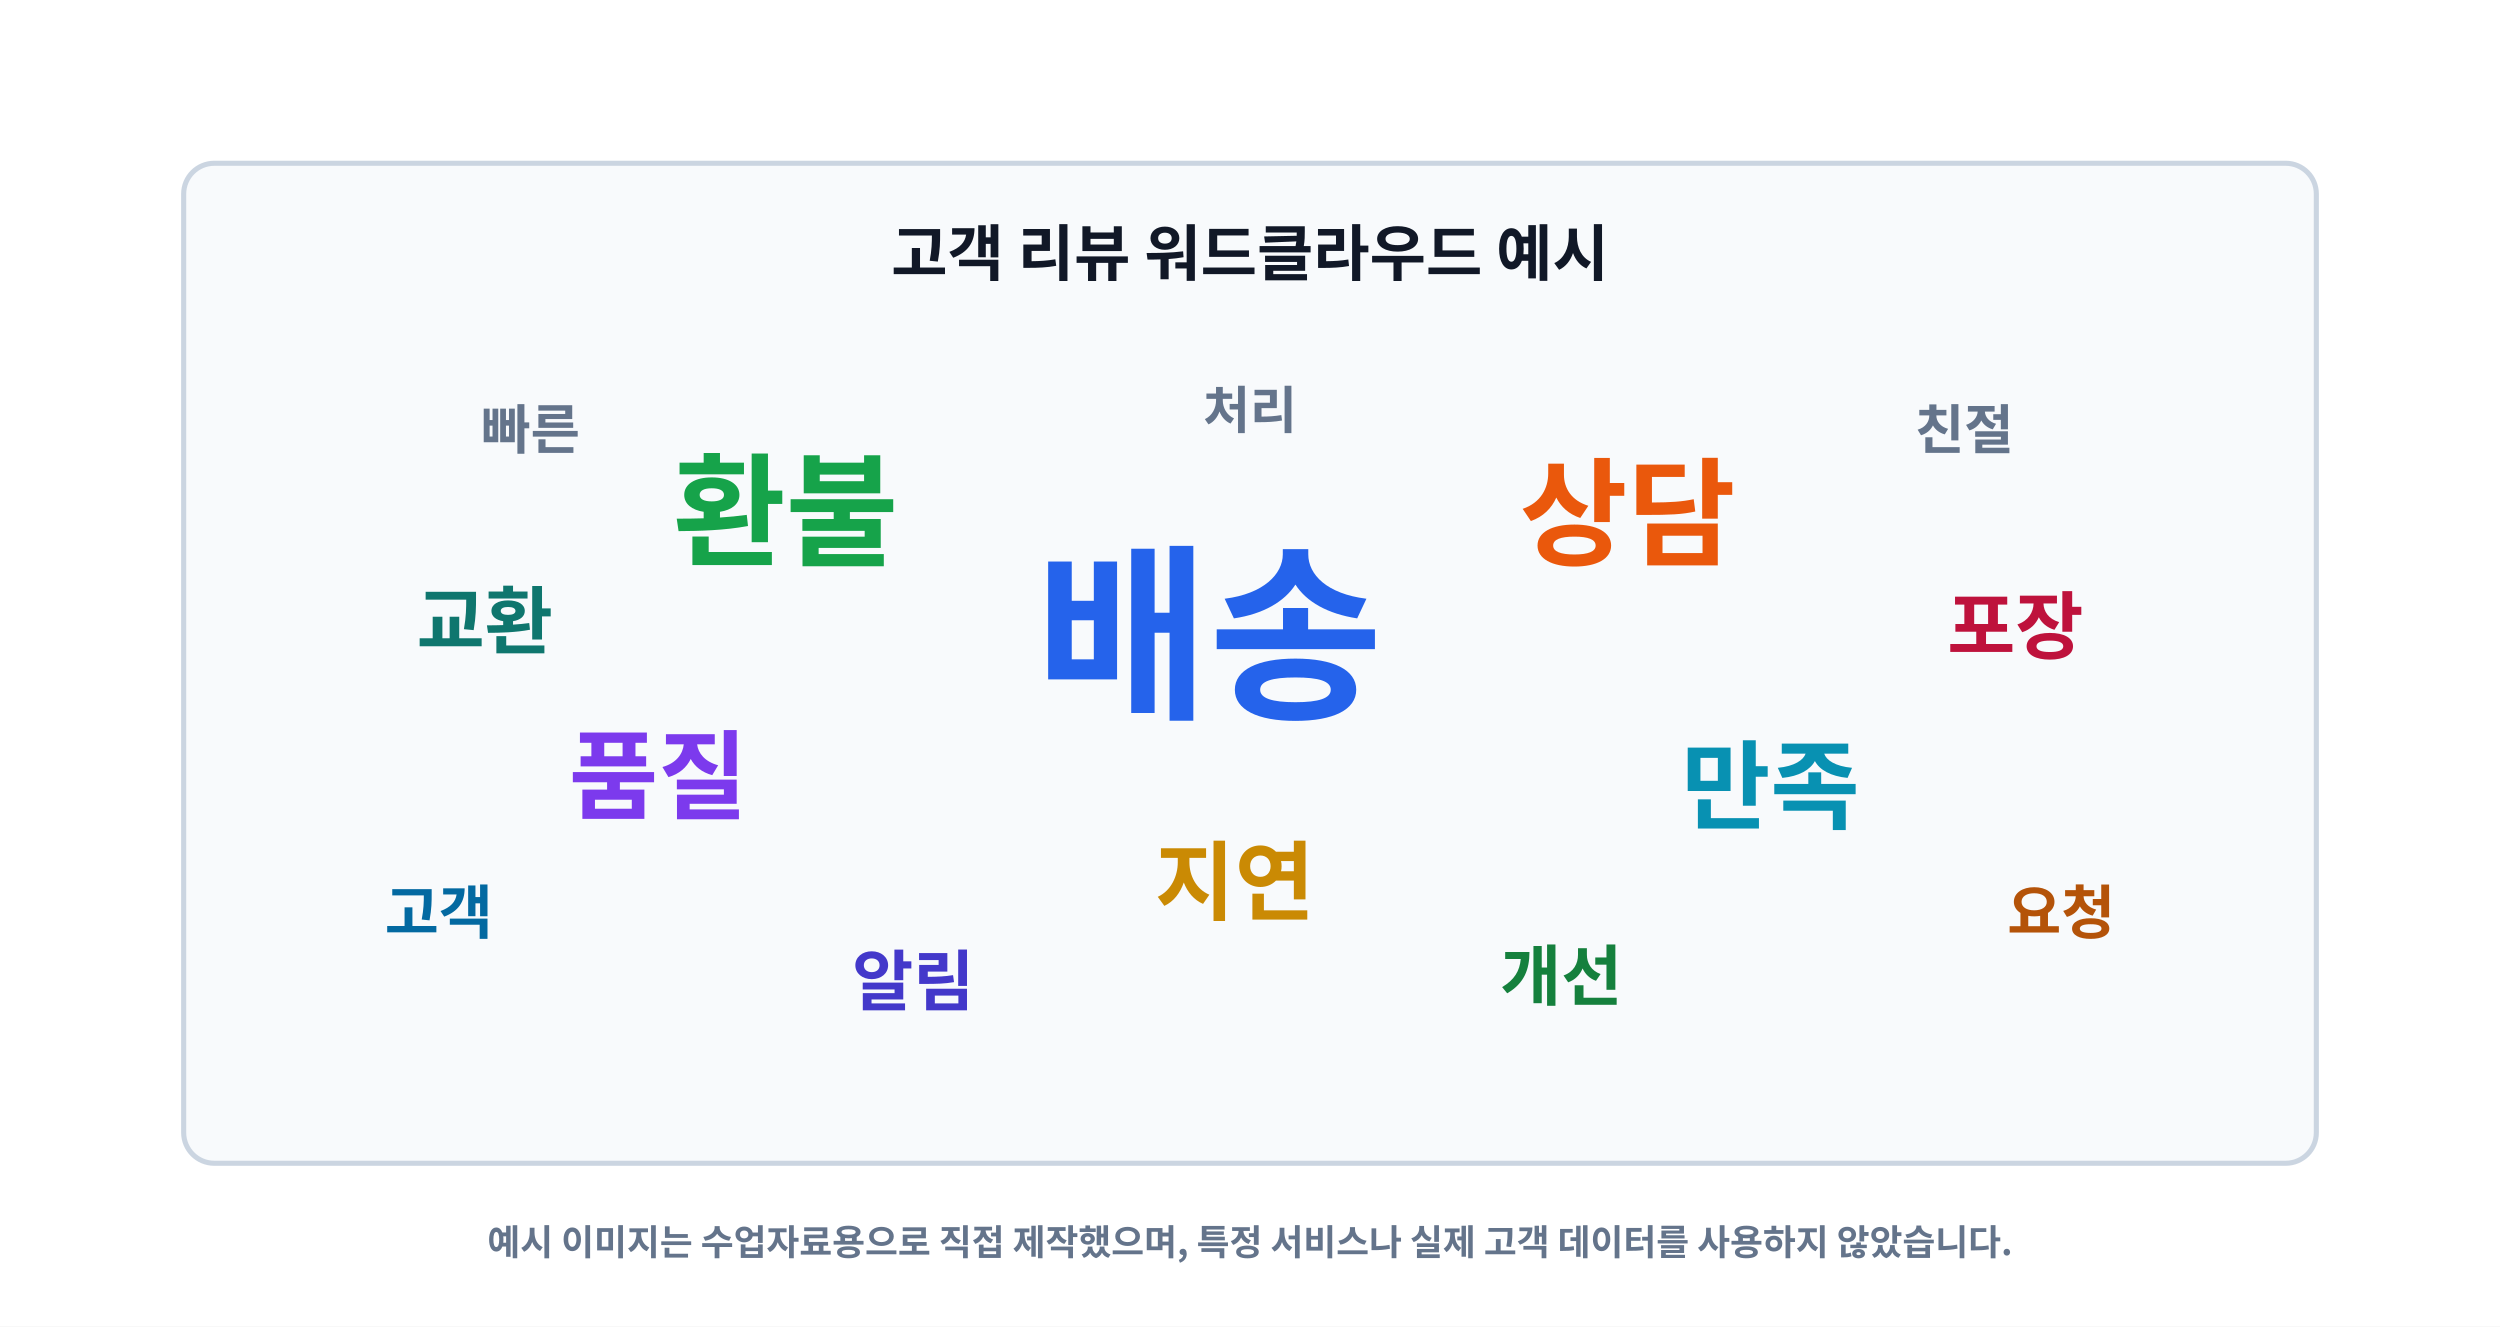
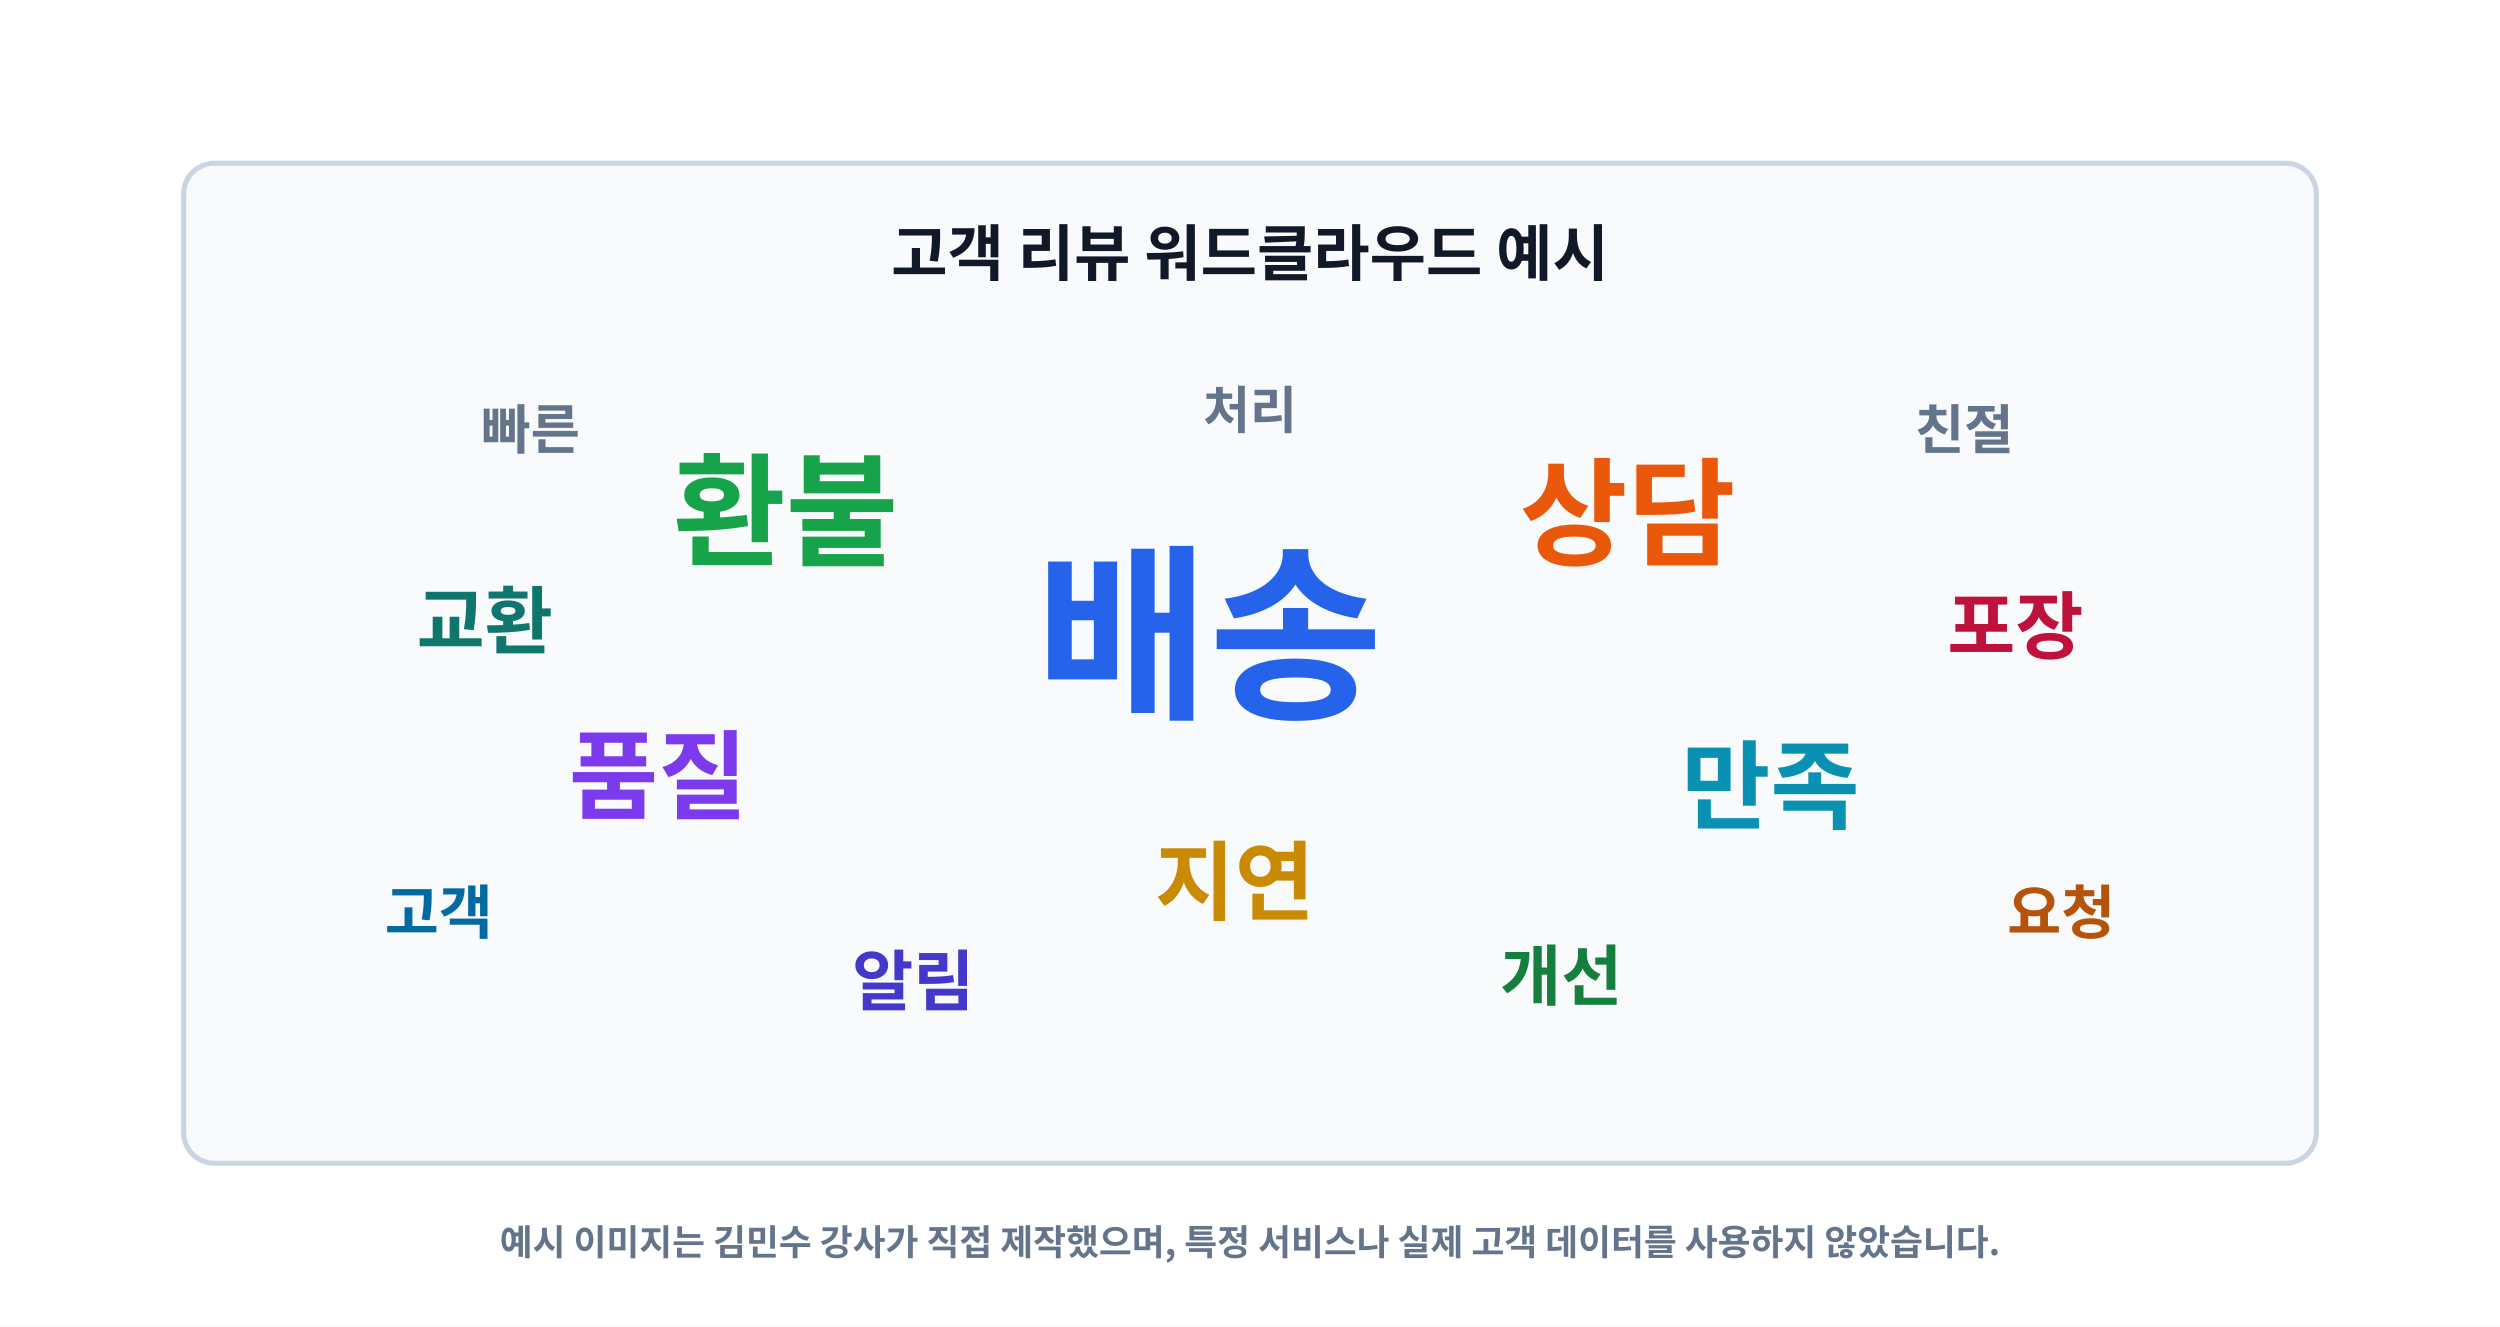
<svg xmlns="http://www.w3.org/2000/svg" viewBox="0 0 980 520" role="img" aria-labelledby="title desc">
  <style>
    .kr { font-family: "Noto Sans CJK KR", "Noto Sans KR", Arial, sans-serif; font-weight: 700; }
  </style>
  <rect width="980" height="520" fill="#ffffff" />
  <rect x="72" y="64" width="836" height="392" rx="12" fill="#f8fafc" stroke="#cbd5e1" stroke-width="2" />
  <text x="490" y="108" text-anchor="middle" class="kr" font-size="24" fill="#111827">고객 리뷰 워드클라우드 예시</text>
  <text x="474" y="276" text-anchor="middle" class="kr" font-size="74" fill="#2563eb">배송</text>
  <text x="308" y="218" text-anchor="middle" class="kr" font-size="48" fill="#16a34a">환불</text>
  <text x="638" y="218" text-anchor="middle" class="kr" font-size="46" fill="#ea580c">상담</text>
  <text x="258" y="318" text-anchor="middle" class="kr" font-size="38" fill="#7c3aed">품질</text>
  <text x="694" y="322" text-anchor="middle" class="kr" font-size="38" fill="#0891b2">만족</text>
  <text x="484" y="358" text-anchor="middle" class="kr" font-size="34" fill="#ca8a04">지연</text>
  <text x="190" y="254" text-anchor="middle" class="kr" font-size="29" fill="#0f766e">교환</text>
  <text x="790" y="256" text-anchor="middle" class="kr" font-size="29" fill="#be123c">포장</text>
  <text x="358" y="394" text-anchor="middle" class="kr" font-size="26" fill="#4338ca">알림</text>
  <text x="612" y="392" text-anchor="middle" class="kr" font-size="26" fill="#15803d">개선</text>
  <text x="172" y="366" text-anchor="middle" class="kr" font-size="23" fill="#0369a1">고객</text>
  <text x="808" y="366" text-anchor="middle" class="kr" font-size="23" fill="#b45309">요청</text>
  <text x="208" y="176" text-anchor="middle" class="kr" font-size="21" fill="#64748b">빠른</text>
  <text x="770" y="176" text-anchor="middle" class="kr" font-size="21" fill="#64748b">친절</text>
  <text x="490" y="168" text-anchor="middle" class="kr" font-size="20" fill="#64748b">처리</text>
  <text x="490" y="492" text-anchor="middle" class="kr" font-size="14" fill="#64748b">
-     예시 이미지는 수업자료용으로 직접 제작했으며, 특정 서비스나 실제 고객 데이터를 사용하지 않았습니다.
+     예시 이미지는 김민수 강사가 직접 제작했으며, 특정 서비스나 실제 고객 데이터를 사용하지 않았습니다.
  </text>
</svg>
